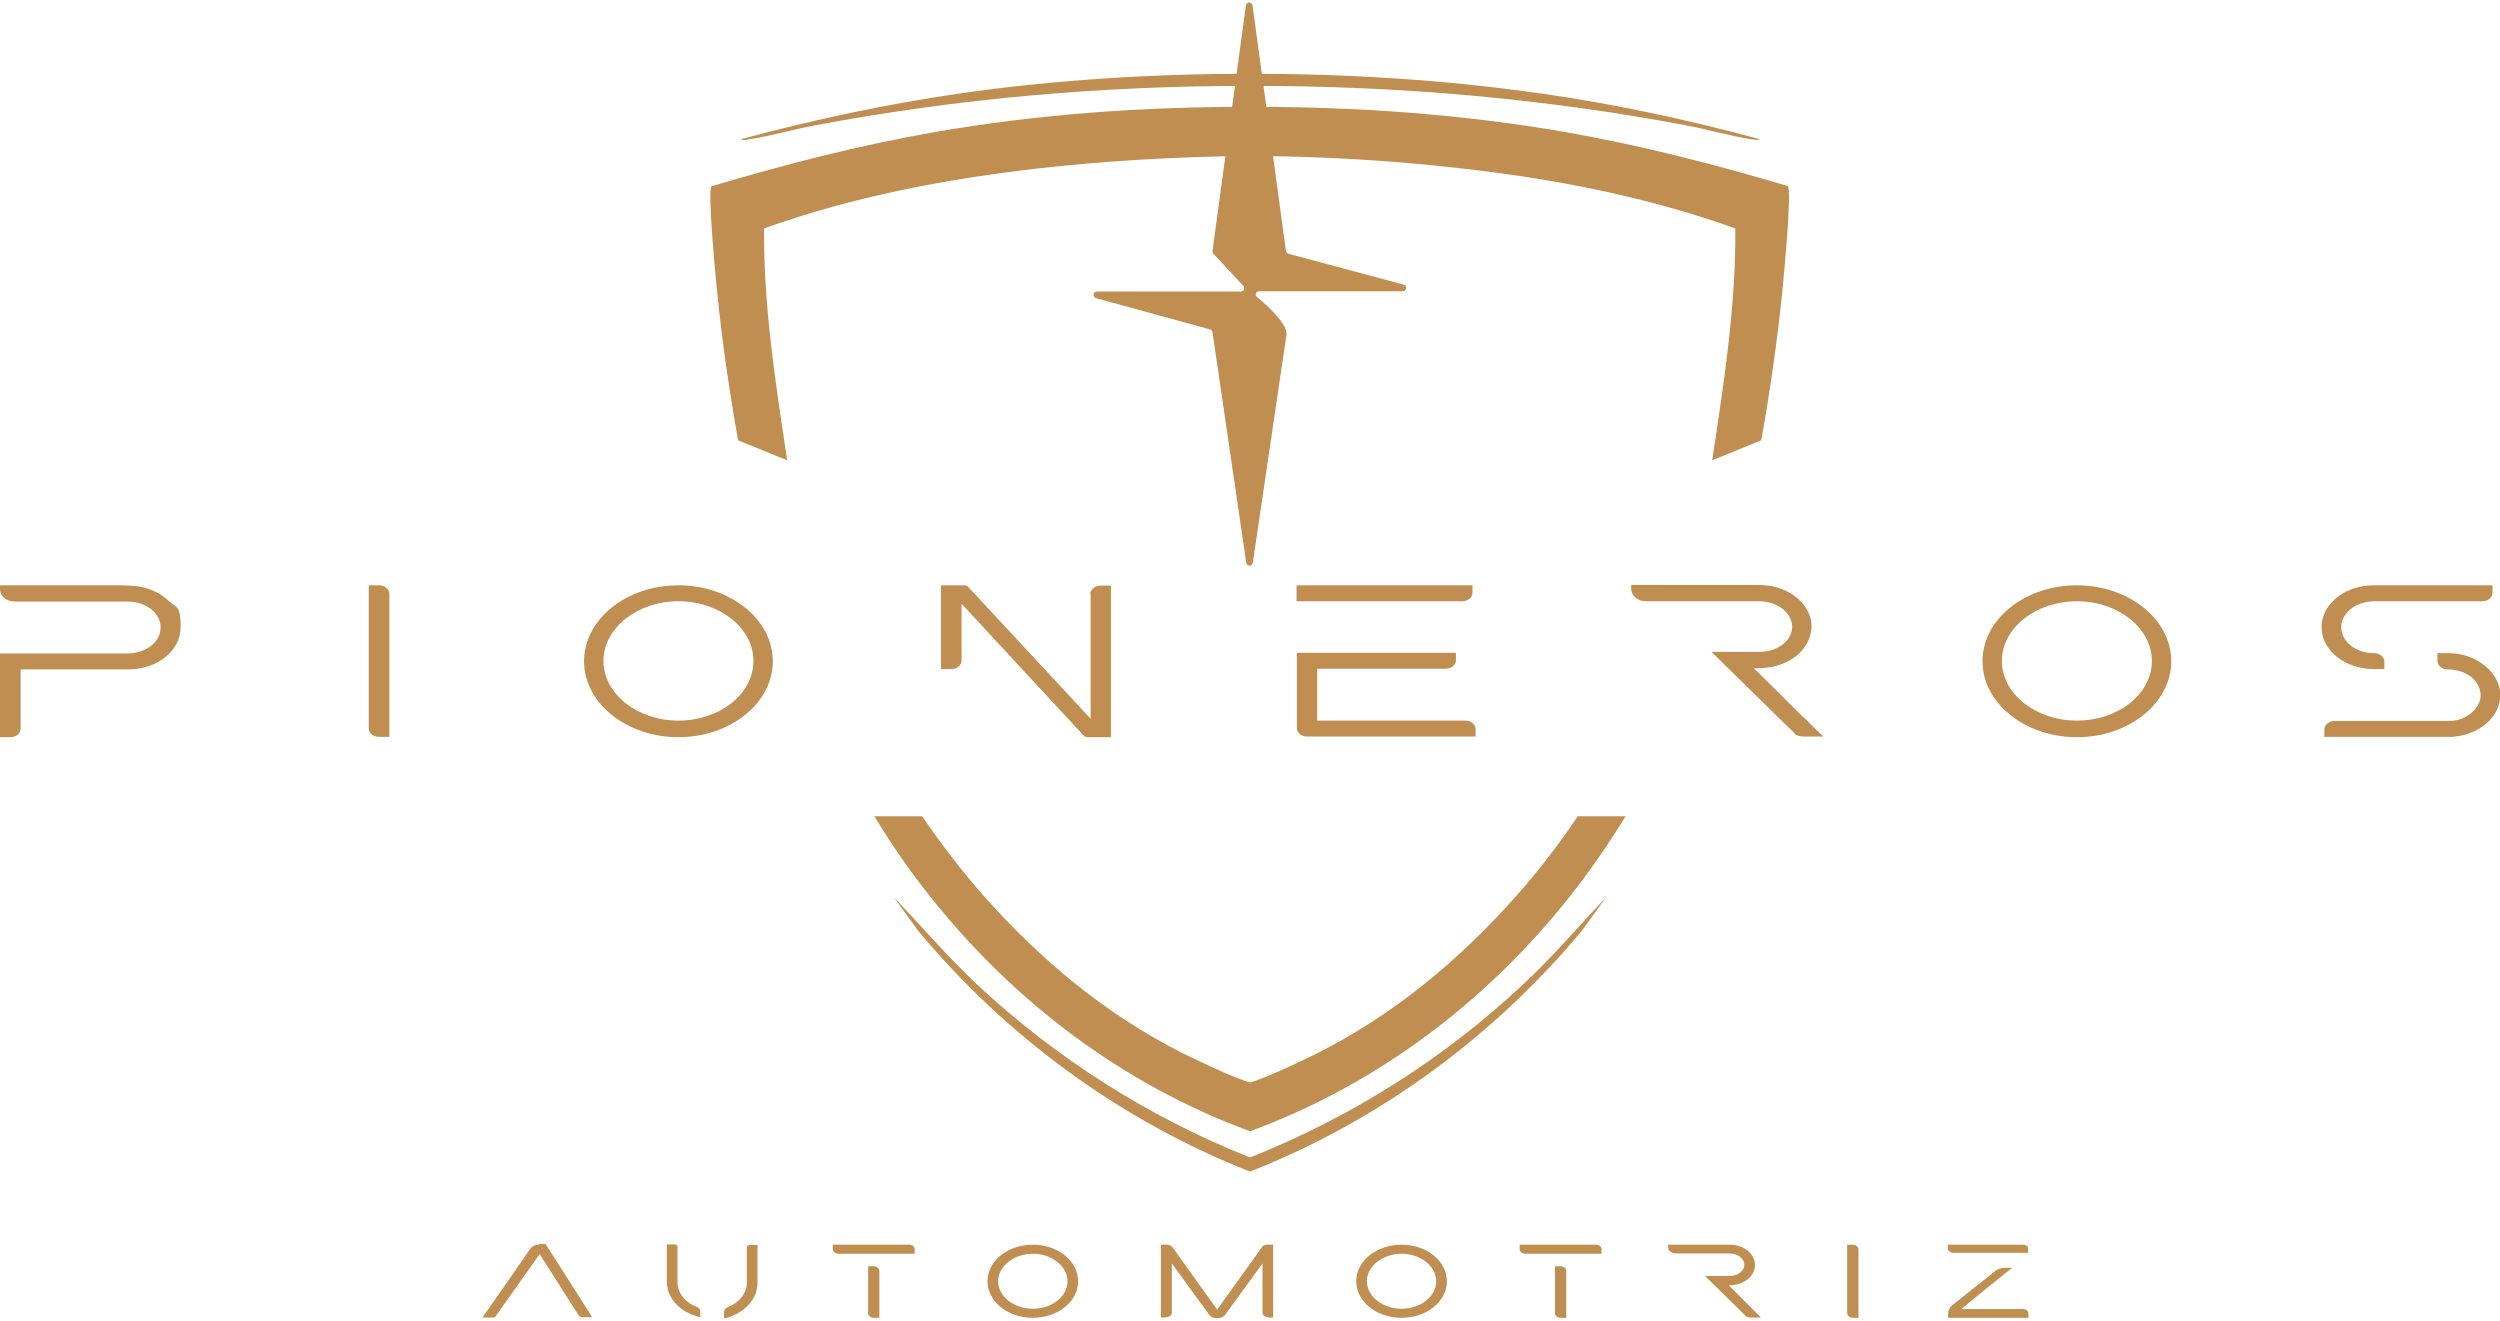
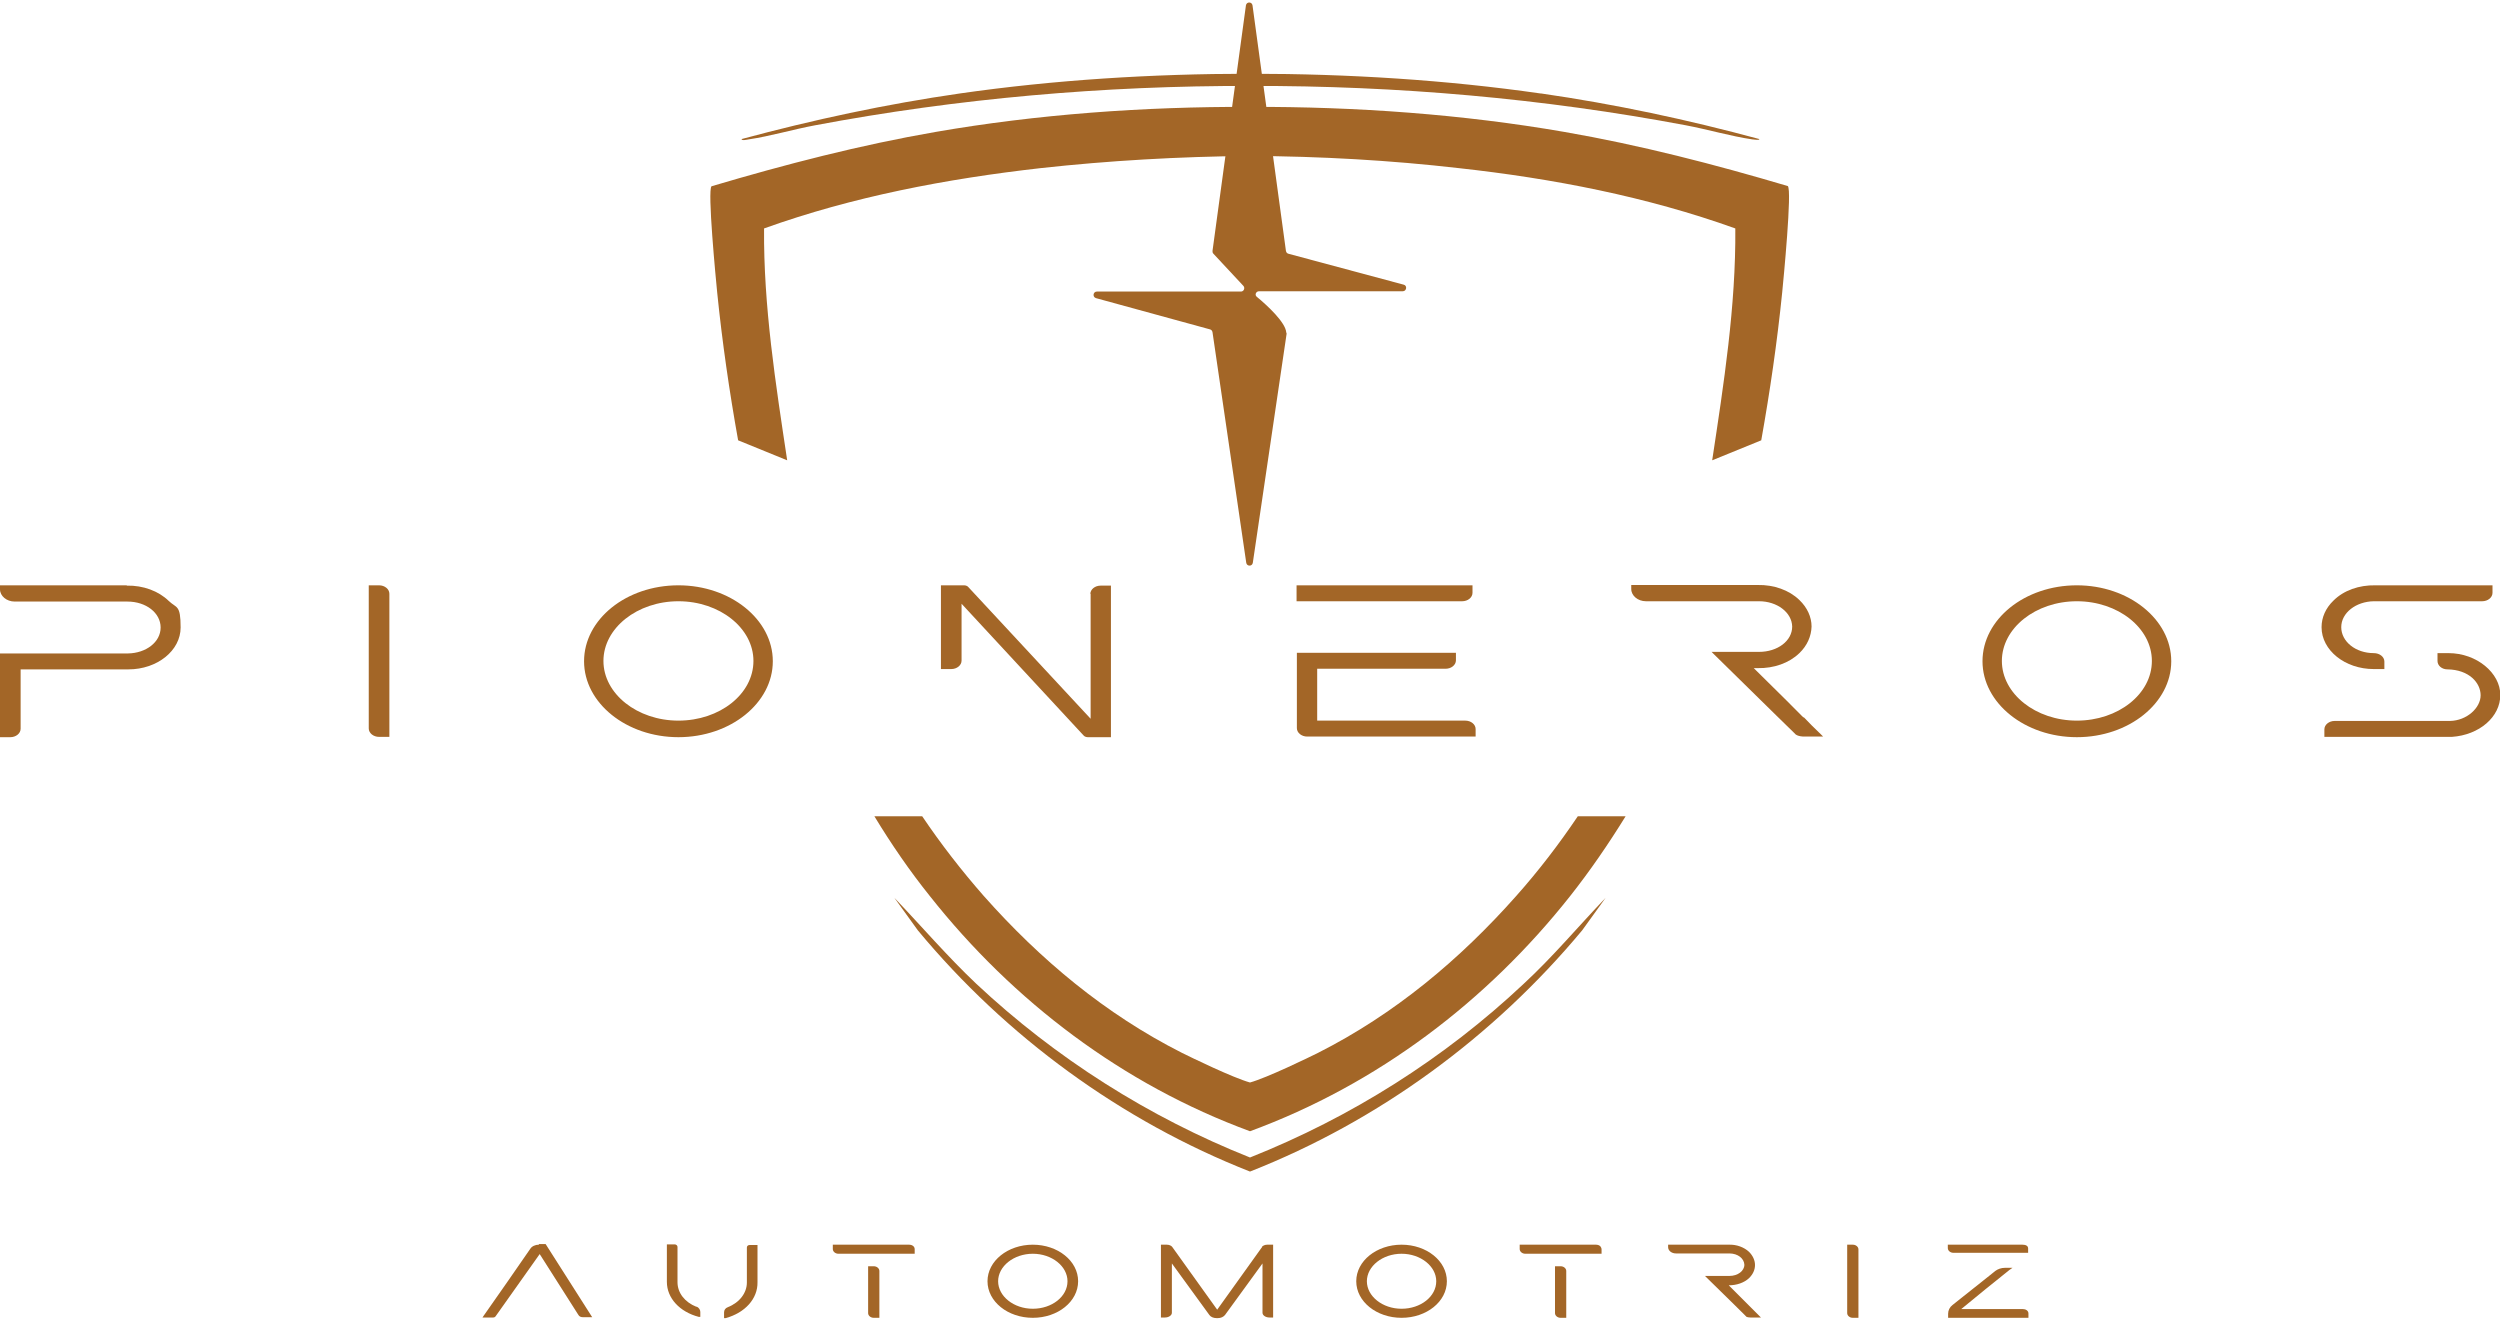
<svg xmlns="http://www.w3.org/2000/svg" id="Capa_1" version="1.1" viewBox="0 0 800 422.5">
  <defs>
    <style>
      .st0 {
-         fill: #bf8e50;
+         fill: #A36627;
      }
    </style>
  </defs>
  <g>
    <path class="st0" d="M492.9,29.9c-29.9-4.3-61.4-6.3-92.8-6.3h-.1c-31.4,0-62.9,2-92.8,6.3-23.6,3.4-46.9,8.4-69.9,14.6,0,.6,1.7.2,2.3.1,6.8-1,14.2-3.2,21.2-4.5,45.6-8.6,92.4-12.7,139.3-12.6h.1c46.9-.1,93.7,4,139.3,12.6,6.9,1.3,14.4,3.5,21.2,4.5.5,0,2.3.4,2.3-.1-22.9-6.2-46.3-11.2-69.9-14.6Z" />
    <path class="st0" d="M572.3,59.6c-23.6-7-47.5-13.2-71.8-17.4-32.3-5.6-66.4-8.1-100.5-8-34.2-.1-68.2,2.4-100.5,8-24.3,4.2-48.2,10.4-71.8,17.4-1.4,1,1.4,30,1.8,34,1.6,15.8,3.9,31.7,6.7,47.3l15.7,6.4c-3.7-24.6-7.6-49.3-7.4-74.2,28.4-10.2,58.5-15.9,88.5-19.3,21.8-2.4,44.3-3.7,66.9-3.9,22.6.1,45.2,1.4,66.9,3.9,30,3.3,60.1,9.1,88.5,19.3.2,24.9-3.7,49.7-7.4,74.2l15.7-6.4c2.8-15.7,5.1-31.5,6.7-47.3.4-4,3.2-33,1.8-34h0Z" />
    <path class="st0" d="M504.9,261.2c-6,8.9-12.5,17.4-19.7,25.5-18.1,20.4-38.9,37.8-63.4,50.2-3.2,1.6-16.4,8-21.8,9.5-5.4-1.5-18.6-7.9-21.8-9.5-24.5-12.4-45.3-29.8-63.4-50.2-7.1-8.1-13.7-16.6-19.7-25.5h-15.3c5.4,8.9,11.3,17.5,17.8,25.6,26.6,33.6,61.6,60.2,102.4,75.2,40.8-15,75.8-41.6,102.4-75.2,6.4-8.1,12.3-16.7,17.8-25.6h-15.3Z" />
    <path class="st0" d="M487.6,314.8c-25.4,23.9-55.2,42.7-87.6,55.6-32.4-12.9-62.2-31.8-87.6-55.6-9.2-8.7-17.5-18.4-26.2-27.5l7.5,10.4c28.2,34,65.1,61,106.3,77.2,41.2-16.2,78-43.2,106.3-77.2l7.5-10.4c-8.7,9.1-16.9,18.9-26.2,27.5h0Z" />
    <path class="st0" d="M411.6,106.4c-.2-3.2-6-8.6-9.4-11.4-.8-.6-.3-1.8.7-1.8h46c1.2,0,1.5-1.8.3-2.1l-36.9-9.9c-.4-.1-.7-.4-.8-.9L400.8,1.7c-.2-1.2-1.9-1.2-2.1,0l-10.7,78.6c0,.3,0,.6.3.9l9.6,10.3c.6.7.1,1.8-.8,1.8h-46.1c-1.2,0-1.5,1.7-.3,2.1l36.5,10c.4.1.7.4.8.9l10.8,73.8c.2,1.2,1.9,1.2,2.1,0l10.8-73.2c0,0,0-.2,0-.3h0Z" />
  </g>
  <g>
    <g>
      <path class="st0" d="M172.4,398.3c-1.1,0-2.2.5-2.7,1.3-.1.2-14.7,21.2-14.9,21.4l-.4.6h3.4c.3,0,.6-.1.8-.4.1-.1,9.4-13.3,12.9-18.2l1.2-1.7,12.4,19.5c.3.5.8.7,1.4.7h3l-14.9-23.4h-2.1,0Z" />
      <path class="st0" d="M239,399.1v11.3c0,3.3-2.3,6.4-6.1,7.9-.8.3-1.2.9-1.2,1.7v1.8h.5c6.2-1.7,10.3-6.2,10.2-11.5v-11.9h-2.5c-.5,0-.9.3-.9.8h0Z" />
      <path class="st0" d="M222.9,418.2c-3.8-1.5-6.1-4.5-6.1-7.9v-11.3c0-.4-.4-.8-.9-.8h-2.5v11.7h0v.3c0,5.2,4.1,9.6,10.2,11.2h.5c0,.1,0-1.6,0-1.6,0-.7-.5-1.4-1.2-1.7h0Z" />
      <path class="st0" d="M279.6,405.2h-1.8v15c0,.8.8,1.5,1.8,1.5h1.8v-15c0-.8-.8-1.5-1.8-1.5h0Z" />
      <path class="st0" d="M290.9,398.3h-24.4v1.4c0,.8.8,1.5,1.8,1.5h24.4v-1.4c0-.4-.1-.7-.4-1-.3-.3-.8-.5-1.4-.5h0Z" />
      <path class="st0" d="M330.5,398.3c-8,0-14.5,5.2-14.5,11.7s6.5,11.7,14.5,11.7,14.5-5.2,14.5-11.7-6.5-11.7-14.5-11.7ZM341.6,410c0,4.9-5,8.8-11.1,8.8s-11.1-4-11.1-8.8,5-8.8,11.1-8.8,11.1,4,11.1,8.8Z" />
      <path class="st0" d="M403.9,399l-14.4,20.1-14.4-20.1c-.3-.4-1-.7-1.7-.7h-1.9v23.3h1.3c1.2,0,2.2-.7,2.2-1.5v-15.8l12,16.5c.4.6,1.3,1,2.3,1h.4c1,0,1.8-.4,2.3-1l12-16.5v15.8c0,.8,1,1.5,2.2,1.5h1.2v-23.3s-1.9,0-1.9,0c-.7,0-1.4.3-1.7.7h0Z" />
      <path class="st0" d="M448.5,398.3c-8,0-14.5,5.2-14.5,11.7s6.5,11.7,14.5,11.7,14.5-5.2,14.5-11.7-6.5-11.7-14.5-11.7ZM459.6,410c0,4.9-5,8.8-11.1,8.8s-11.1-4-11.1-8.8,5-8.8,11.1-8.8,11.1,4,11.1,8.8Z" />
      <path class="st0" d="M510.7,398.3h-24.4v1.4c0,.8.8,1.5,1.8,1.5h24.4v-1.4c0-.4-.2-.7-.4-1-.3-.3-.8-.5-1.4-.5h0Z" />
      <path class="st0" d="M499.4,405.2h-1.8v15c0,.8.8,1.5,1.8,1.5h1.8v-15c0-.8-.8-1.5-1.8-1.5h0Z" />
      <path class="st0" d="M560.3,418.4c-1.2-1.2-2.9-2.9-7.1-7.1h0c2.5,0,4.9-.8,6.5-2.3,1.2-1.2,1.9-2.6,1.9-4.2,0-1.5-.7-3-1.9-4.2-1.6-1.5-4-2.4-6.5-2.3h-19.4v.8c0,1.1,1.1,2,2.5,2,11.9,0,15.5,0,16.6,0h.5c2.7,0,4.7,1.6,4.8,3.6,0,2-2.1,3.6-4.8,3.6h-7.8l.7.7c8.7,8.5,11.3,11.1,12,11.8h0l.6.6h0s0,0,0,0c.3.1.7.2,1.2.2h3.4l-.7-.7c-1.1-1.1-1.8-1.8-2.6-2.6h0Z" />
      <path class="st0" d="M592.9,398.3h-1.8v21.9c0,.8.8,1.5,1.8,1.5h1.8v-21.9c0-.8-.8-1.5-1.8-1.5h0Z" />
      <path class="st0" d="M647.3,398.3h-24v1.1c0,.8.8,1.5,1.8,1.5h23.9v-1.4c0-.8-.7-1.2-1.8-1.2Z" />
      <path class="st0" d="M647.3,418.9h-19.7c4.1-3.4,11.6-9.5,15.4-12.5l1-.7h-2.4c-1.2,0-2.3.4-3.1,1,0,0-.7.6-13.7,10.9-.9.7-1.4,1.7-1.4,2.8v1.3h25.7v-1.4c0-.9-.9-1.4-1.8-1.4Z" />
    </g>
    <g>
      <path class="st0" d="M40.5,187.3H0v1.3c0,2.1,2.1,3.9,4.7,3.9,25,0,32.7,0,35.1,0s.8,0,1,0h0c5.9,0,10.6,3.6,10.6,8.3s-4.7,8.2-10.4,8.3h-.3c-.7,0-8.5,0-23.5,0H0v26.8h3.3c1.8,0,3.3-1.2,3.3-2.7v-19h34.5c9.2,0,16.7-6,16.7-13.4s-1.3-6.1-3.8-8.5c-3.3-3.2-8.2-5-13.4-4.9h0Z" />
      <path class="st0" d="M121.3,187.3h-3.3v45.8c0,1.5,1.5,2.7,3.3,2.7h3.3v-45.8c0-1.5-1.5-2.7-3.3-2.7Z" />
      <path class="st0" d="M217.1,187.3c-16.7,0-30.2,10.9-30.2,24.3s13.6,24.3,30.2,24.3,30.2-10.9,30.2-24.3-13.6-24.3-30.2-24.3ZM241.1,211.5c0,10.6-10.8,19.1-24,19.1s-24-8.6-24-19.1,10.8-19.1,24-19.1,24,8.6,24,19.1Z" />
      <path class="st0" d="M349,190v40l-39.1-42.1c-.3-.4-.9-.6-1.4-.6h-7.4v26.8h3.3c1.8,0,3.3-1.2,3.3-2.7v-18.2l39,42.1c.3.4.9.6,1.4.6h7.4v-48.5h-3.3c-1.8,0-3.3,1.2-3.3,2.7h0Z" />
      <path class="st0" d="M577.1,229.6c-2.7-2.7-6.3-6.4-15.9-15.8h1.3c5.1.1,10-1.6,13.3-4.8,2.5-2.4,3.8-5.4,3.9-8.5,0-3.1-1.4-6.1-3.9-8.5-3.3-3.2-8.2-4.9-13.3-4.8h-40.5v1.3c0,2.1,2.1,3.9,4.7,3.9,24.8,0,32.6,0,35.1,0s.9,0,1.1,0h0c5.8,0,10.5,3.6,10.6,8.1,0,4.6-4.7,8.1-10.6,8.1h-1.1c-1.5,0-5,0-13.1,0h-1l.7.7c20,19.7,24.7,24.2,25.7,25.2h0l.6.6h0c.1,0,.2.1.4.2.7.3,1.5.4,2.3.4h6l-.7-.7c-2.4-2.3-3.8-3.7-5.5-5.5h0,0Z" />
      <path class="st0" d="M664.6,187.3c-16.7,0-30.2,10.9-30.2,24.3s13.6,24.3,30.2,24.3,30.2-10.9,30.2-24.3-13.6-24.3-30.2-24.3ZM688.6,211.5c0,10.6-10.8,19.1-24,19.1s-24-8.6-24-19.1,10.8-19.1,24-19.1,24,8.6,24,19.1Z" />
      <path class="st0" d="M783.4,209h-3.4s0,2.5,0,2.5c0,1.5,1.4,2.7,3.2,2.7,6.9.1,10.6,4.3,10.6,8.3s-4.4,8.1-9.8,8.2h-36.9c-1.8,0-3.3,1.2-3.3,2.7v2.4h1.7c12.3,0,26.3,0,33.8,0h5.3c8.8-.6,15.5-6.4,15.5-13.4s-7.5-13.4-16.6-13.4h0Z" />
      <path class="st0" d="M759.6,214.1h3.4v-2.4c0-1.5-1.5-2.7-3.4-2.7-5.8,0-10.4-3.7-10.4-8.3s4.7-8.2,10.4-8.3h.3c.8,0,7,0,18.5,0h15.9c1.8,0,3.3-1.2,3.3-2.7v-2.4h-37.5c-5.2-.1-10.1,1.6-13.4,4.9-2.5,2.4-3.8,5.4-3.8,8.5,0,7.4,7.5,13.4,16.7,13.4h0Z" />
      <path class="st0" d="M471.2,189.7v-2.4h-56.3v5.1h53c1.8,0,3.3-1.2,3.3-2.7h0Z" />
      <path class="st0" d="M468.9,230.6h-47.4v-16.6h41.1c1.8,0,3.3-1.2,3.3-2.7v-2.4h-50.9v24.1c0,1.5,1.5,2.7,3.3,2.7h53.9v-2.4c0-1.5-1.5-2.7-3.3-2.7h0Z" />
    </g>
  </g>
</svg>
